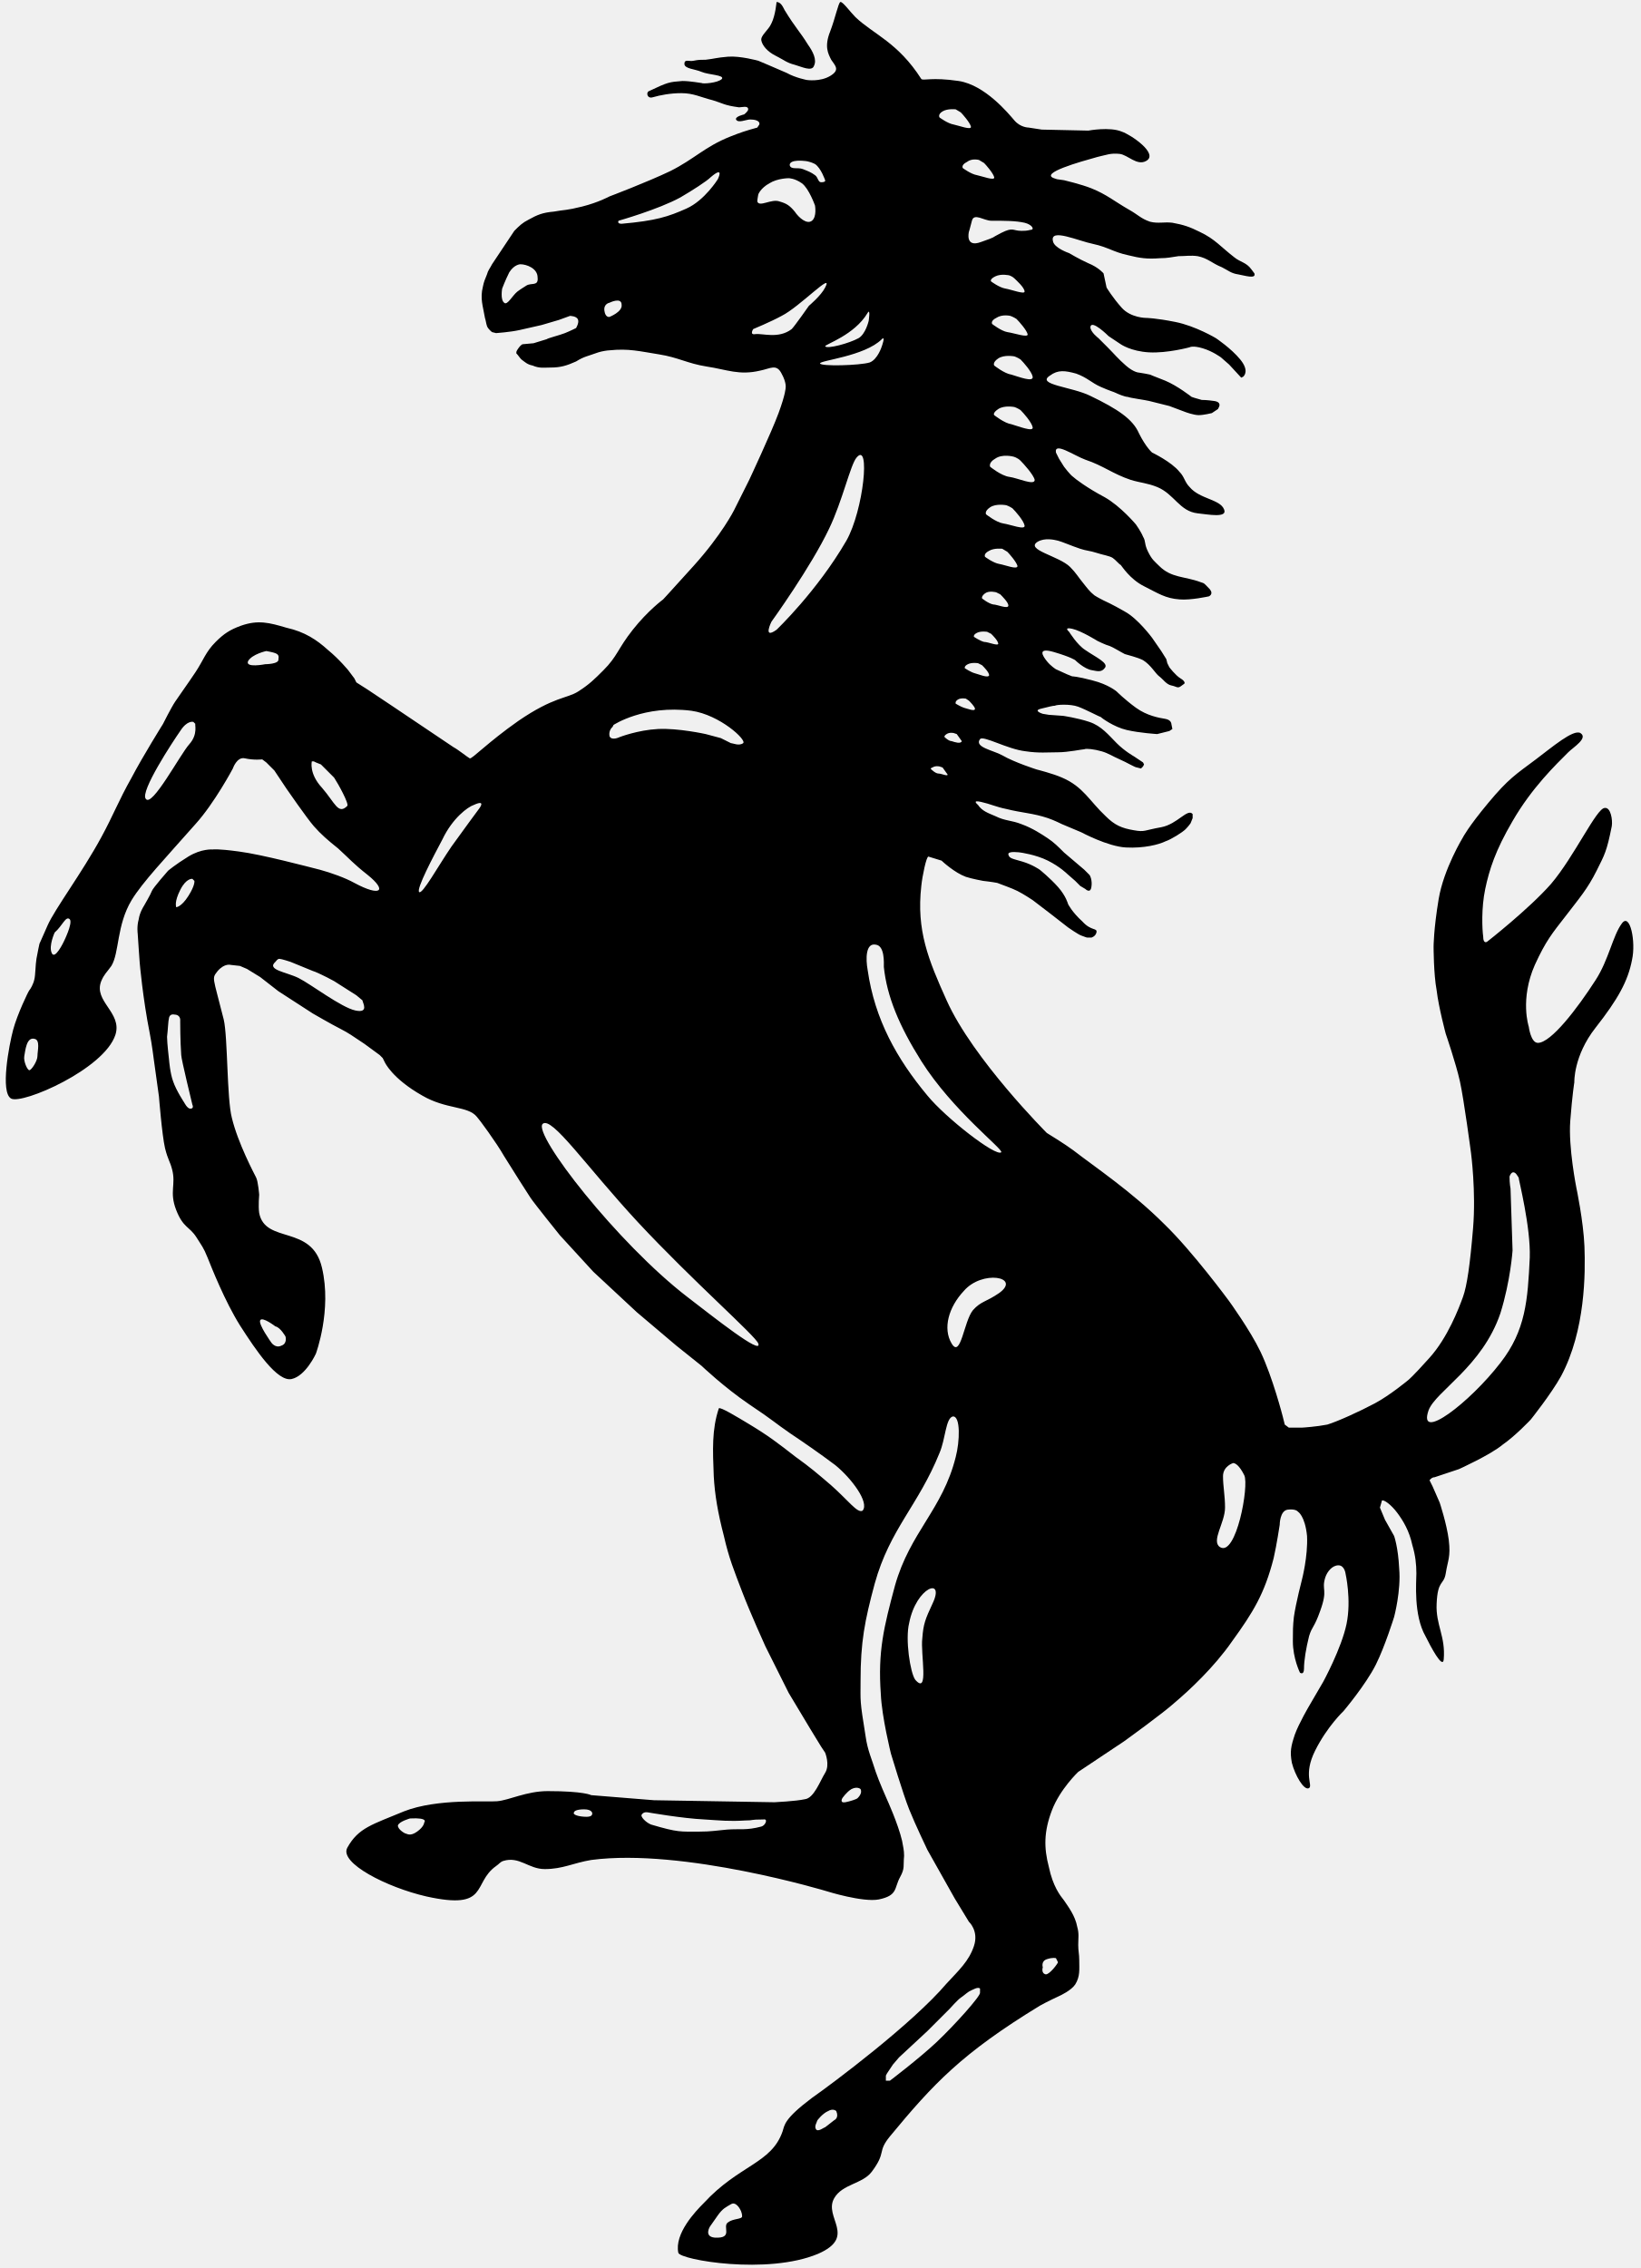
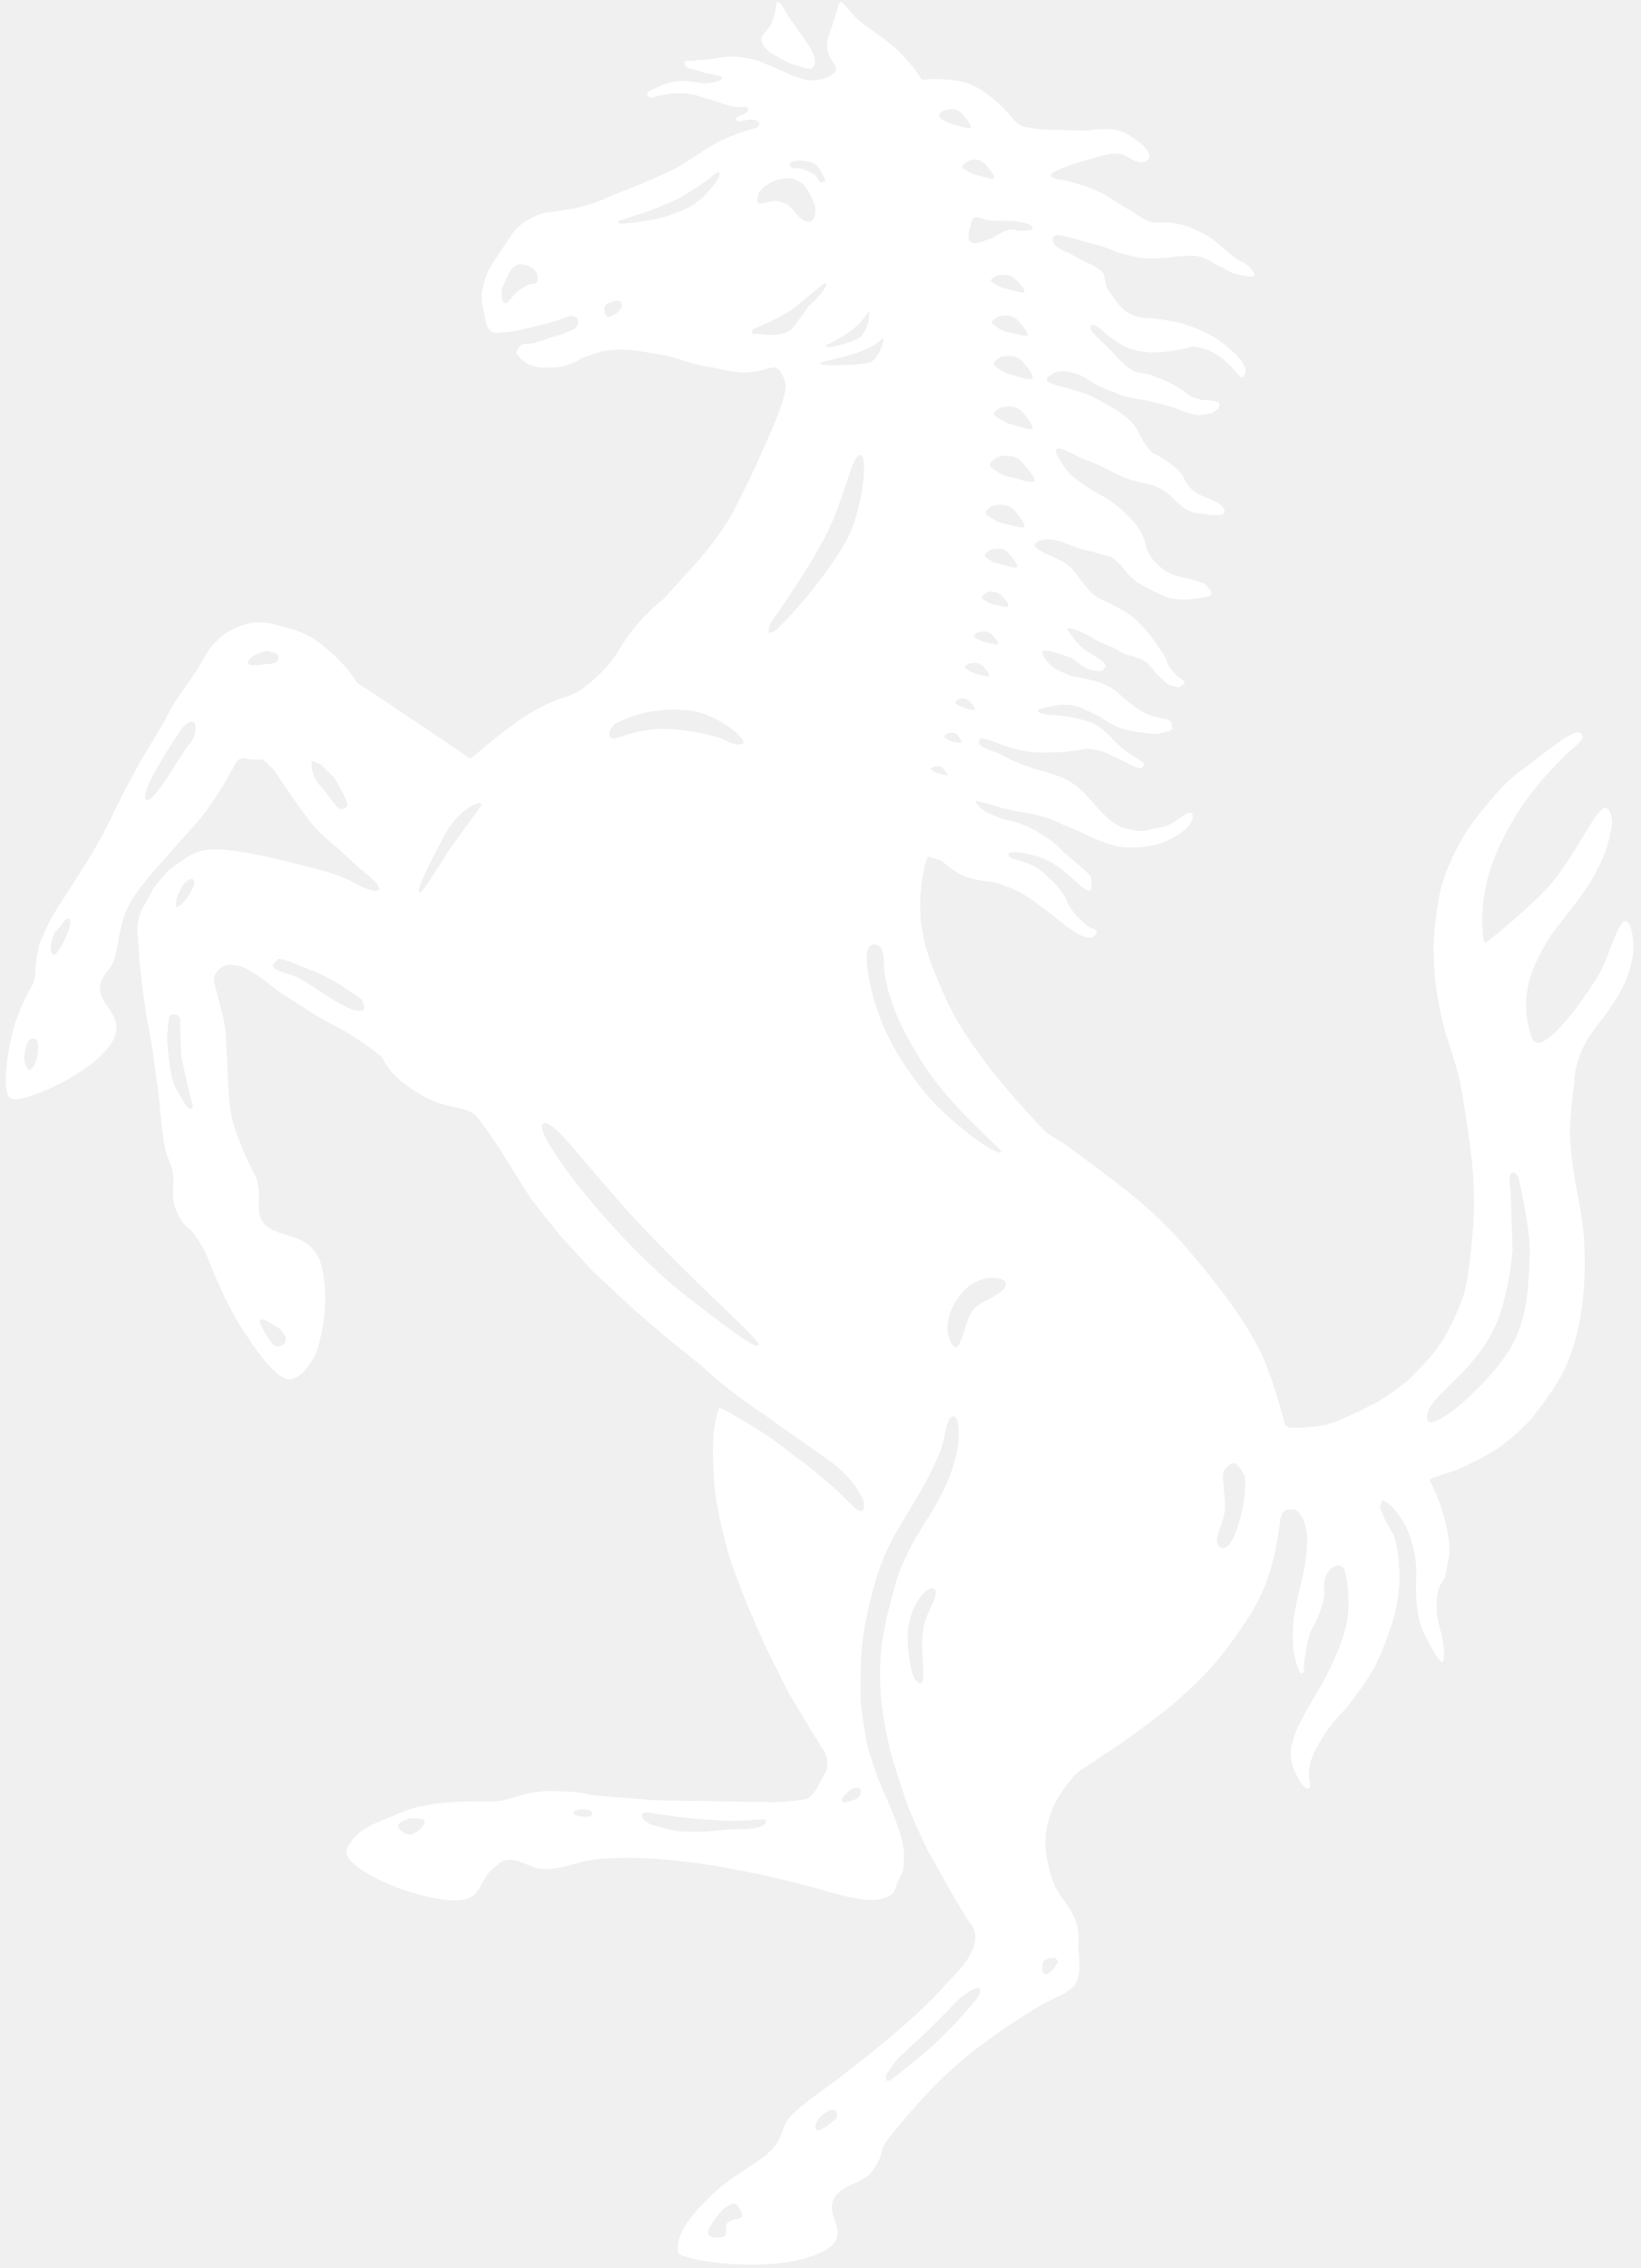
- <svg xmlns="http://www.w3.org/2000/svg" role="img" aria-labelledby="ferrari-logo-svg-title" viewBox="0 0 162 224">
+ <svg xmlns="http://www.w3.org/2000/svg" role="img" fill="white" aria-labelledby="ferrari-logo-svg-title" viewBox="0 0 162 224">
  <path d="M76.6 5.5c.8.4 1.1.7 1.9.9.7.2 1.7.7 1.9.1.3-.6-.1-1.4-.6-2.1-.8-1.3-1.2-1.6-2.3-3.4-.2-.4-.4-.8-.8-.8 0 0-.1 1.3-.5 2.1-.3.7-1.1 1.2-1 1.7.1.5.6 1.1 1.4 1.5z" />
  <path d="M160.2 91.2c-.9 1.2-1.3 3.6-2.6 5.6-1.8 2.8-4.4 6.2-5.7 6.2-.7 0-.9-1.6-.9-1.6s-.9-2.7.6-6.1c1.1-2.4 1.7-3.1 3.1-4.9 1.3-1.7 2.1-2.6 3-4.4.8-1.6 1-1.9 1.5-4.4.1-.6-.1-1.9-.7-1.8-.8 0-3 4.8-5.3 7.5-2.2 2.5-6.3 5.7-6.3 5.7s-.4.3-.4-.5c-.1-.7-.2-2.8.2-4.7.4-1.9 1-3.8 2.7-6.7 1.9-3.3 4.3-5.6 5.5-6.8.5-.5 2-1.4 1.2-1.9-.7-.4-2.8 1.4-4.4 2.6-2 1.5-2.7 1.9-4.7 4.3s-2.5 3.4-2.5 3.4-1.9 3.1-2.4 6.1c-.5 3-.5 4.7-.5 4.7s0 2.7.3 4.3c.2 1.7.9 4.3.9 4.3s1 2.9 1.4 4.7c.4 1.8 1.1 7.1 1.1 7.1s.5 3.8.2 7.4c-.3 3.6-.6 5.7-1 6.8-.4 1.1-1.5 4-3.3 6-1.7 1.9-2.1 2.2-2.1 2.2s-1.8 1.5-3.3 2.3c-1.5.8-3.7 1.8-4.7 2.1-1 .2-2.4.3-2.5.3h-1.3l-.4-.3-.2-.8s-1-3.9-2.2-6.4c-1-2.1-3.1-5-3.1-5s-3.6-4.9-6.4-7.6c-3.2-3.2-6.8-5.6-9-7.3-.8-.6-2.6-1.7-2.6-1.7s-7.3-7.3-9.9-13.1c-1.8-4-3-6.9-2.5-11.3.1-1 .5-2.9.7-2.9l1.3.4c.1.1 1.3 1.2 2.4 1.6.6.2 1.7.4 1.7.4s.9.1 1.4.2c.5.2 1.4.5 2 .8.6.3 1.5.9 1.5.9l1.7 1.3 1.8 1.4s1 .7 1.3.8c.3.1.5.2.6.2h.4s.4-.1.5-.5c.1-.5-.5-.1-1.4-1.1-1-.9-1.4-1.7-1.4-1.7s-.2-.8-1-1.7c-.8-.9-1.8-1.7-1.8-1.7s-.7-.5-1.7-.8c-1-.3-1.3-.3-1.4-.7-.1-.4 1.2-.2 1.2-.2s1.5.2 2.7.8c1.2.6 1.9 1.3 1.9 1.3l.8.7.5.5.5.3s.5.5.6-.2c.1-.6-.1-1.1-.2-1.2l-.5-.5-2-1.7c-.6-.6-1-1-1.6-1.4-.6-.4-1.5-1-2.6-1.4-1-.4-1.6-.3-2.6-.8-.7-.3-1.3-.5-1.7-1.1-.1-.1-.6-.5.3-.3.9.2 1.5.5 2.5.7 1.6.4 2.6.4 4.1.9.6.2 1.4.6 1.4.6l1.9.8s2.6 1.4 4.4 1.5 3.3-.3 3.9-.6c.6-.2 1.7-.9 2-1.2s.5-.6.5-.6l.2-.5v-.4c-.5-.6-1.5 1-3.1 1.3-1.7.3-1.6.5-2.7.3-1.2-.2-1.9-.5-2.8-1.4-1.6-1.5-2.2-2.9-4.3-3.8-.9-.4-2.5-.8-2.5-.8s-2.2-.7-3.4-1.4c-.9-.5-2.8-.8-2.2-1.6.3-.4 2.7 1 4.5 1.2 1.3.2 2.2.1 3.2.1s2.4-.3 2.6-.3c.2-.1 1 0 1.7.2s1.1.5 1.8.8c.7.3 1.5.8 1.7.8l.4.1.2-.2.1-.2-.1-.2-.3-.2-.6-.4s-.9-.5-1.7-1.3c-.8-.8-1.5-1.7-2.7-2.1-1.2-.4-2.6-.6-2.6-.6l-1.4-.1-.6-.1s-1-.3-.2-.5 1.2-.3 1.4-.3c.1-.1 1.5-.2 2.3.1.8.3 2.1 1 2.2 1 .1.1 1.3 1 2.6 1.3 1.3.3 3 .4 3 .4l.8-.2.4-.1.3-.2-.1-.5s0-.4-.6-.5c-.6-.1-1.8-.3-2.9-1.1-1.1-.8-1.9-1.6-1.9-1.6s-.8-.7-2.4-1.1c-1.5-.4-2-.4-2-.4l-.5-.2-1.1-.5s-.5-.3-.9-.8-1-1.4.7-.9c1.7.5 2.1.8 2.1.8s.9.9 1.7 1c.5.1.9.2 1.2-.2.5-.5-.9-1.1-1.9-1.8-.8-.5-1.6-1.8-1.6-1.8s-.6-.5.3-.3c.9.2 2.5 1.2 2.5 1.2s.8.4 1.2.5c.3.1 1.1.6 1.5.8.3.1 1.2.3 1.8.6.8.5 1.2 1.3 1.6 1.6.4.3.7.8 1.2.9.5.1.6.3.9.1.3-.2.4-.3.4-.3s.1-.2-.4-.5-1.1-1.1-1.1-1.1l-.2-.4-.1-.4-.5-.8-.9-1.3s-1.4-1.9-2.7-2.6c-1.2-.7-2.1-1.1-2.1-1.1s-.6-.3-.9-.5c-.5-.4-.7-.7-1.1-1.2-.5-.6-.7-1-1.3-1.6-1.1-1.1-4.5-1.7-3.2-2.5.7-.4 1.6-.2 2-.1.4.1 1.3.5 2.2.8.6.2 1 .2 1.6.4.6.2 1.3.3 1.6.5.3.2.6.6.8.7.1.1.9 1.4 2.3 2.1s2.1 1.2 3.5 1.3c1.1.1 2.9-.3 2.9-.3s.5-.2.1-.7c-.5-.5-.5-.6-.9-.7-1.6-.6-2.9-.4-4.1-1.6-.5-.5-.7-.6-1.1-1.4-.4-.8-.2-1-.5-1.5-.2-.5-.7-1.2-.7-1.2s-1.5-1.8-3.1-2.7c-1.7-.9-2.9-1.8-3.1-2-.3-.2-.9-1-.9-1l-.5-.8-.3-.6c-.2-1.1 1.8.3 2.9.7 1.8.6 2.7 1.4 4.5 2 1 .3 1.6.3 2.6.7 1.7.7 2.2 2.4 4 2.6 1 .1 3 .5 2.6-.4-.4-1-2.4-1-3.4-2.2-.5-.5-.5-1-1-1.5-.8-1-2.7-1.9-2.7-1.9s-.6-.5-1.3-1.9c-.6-1.4-2.1-2.4-4.8-3.7-1.8-.9-5.4-1.1-4-2 .8-.6 1.5-.5 2.6-.2 1.1.4 1.5.9 2.4 1.3.9.4 1.3.5 1.5.6.2.1.9.4 1.2.4.2.1 1.7.3 2.1.4l2 .5 1.6.6s.8.3 1.3.3 1.3-.2 1.3-.2l.6-.4.1-.2s.3-.5-.5-.6c-.7-.1-1.1-.1-1.2-.1l-.7-.2-.3-.1s-1.4-1.1-2.6-1.6c-1.3-.5-1.5-.6-1.5-.6l-.5-.1-.6-.1s-.5 0-1.3-.7-1.1-1.1-1.8-1.8l-.9-.9s-.8-.6-.8-1.1c.1-.8 1.8.9 1.8.9l1.2.8s1 .7 2.8.8c1.8.1 4-.5 4-.5s.3-.2 1.3.1c1 .3 1.8.9 1.8.9l.8.7 1.2 1.3.2-.1c.1-.1.6-.6-.3-1.7-.9-1.1-2.4-2.1-2.4-2.1s-2-1.2-4-1.6c-2-.4-2.9-.4-2.9-.4s-1.5 0-2.4-1c-.9-1-1.5-2-1.5-2L109 27s-.5-.6-1.5-1c-.9-.4-1.9-1-1.9-1s-1.5-.5-1.6-1.2c-.3-1.3 2.5 0 4 .3 1.4.3 2 .8 3.4 1.1 1.2.3 1.9.4 3.2.3.7 0 1.1-.1 1.8-.2.7 0 1.2-.1 1.9 0 1 .2 1.4.7 2.4 1.1.6.3.9.6 1.6.7.6.1 1.8.5 1.6-.1l-.3-.4c-.5-.7-1.1-.7-1.7-1.2-1.3-1-1.9-1.8-3.4-2.5-1-.5-1.6-.7-2.7-.9-.8-.1-1.4.1-2.2-.1-.9-.3-1.2-.7-2.1-1.2-1.4-.8-2.2-1.5-3.7-2.1-1-.4-2.7-.8-2.7-.8l-.7-.1-.3-.1c-1.4-.5 2.5-1.6 4.3-2.1.9-.2 1.3-.4 2.2-.3.8.1 1.7 1.2 2.6.7 1.3-.7-1.5-2.6-2.4-2.9-1.2-.5-3.3-.1-3.3-.1l-4.6-.1-1.3-.2s-.8 0-1.4-.7c-.6-.7-2.9-3.5-5.5-3.9-2.7-.4-3.5 0-3.7-.2-2.3-3.6-4.7-4.4-6.5-6.1C84 1.2 83.2.1 83 .2c-.2.1-.5 1.6-1 2.9-.6 1.5-.2 2.2.1 2.8.4.6.9 1-.1 1.6-1 .6-2.3.4-2.3.4s-1.1-.2-2-.7c-.9-.4-2.8-1.2-2.8-1.2s-1.8-.5-3-.4-1.3.2-2.2.3c-.5 0-.7 0-1.2.1-.4.1-.9-.2-.9.3s1 .5 1.7.8c.7.3 2.3.3 2 .7-.4.4-1.9.5-2 .4-.1 0-1.1-.2-1.9-.2-1.3.1-1.4.1-3.3 1-.3.1-.2.8.4.6.7-.2 1.7-.4 2.8-.4 1.2 0 1.9.4 3.1.7 1 .3 1.1.5 2.6.7.3 0 .9-.2.9.2 0 .2-.4.5-.4.5s-.9.2-.8.5c.2.4 1 0 1.4 0 .4 0 1 .1.9.5l-.2.3c-1.1.3-1.7.5-2.7.9-2.5 1-3.5 2.2-5.9 3.4-2.3 1.1-6 2.5-6 2.5s-1.1.6-2.7 1-1.7.3-2.8.5c-1.1.1-1.6.3-2.5.8-.6.3-.9.6-1.4 1.1l-1.4 2.1-.8 1.2c-.2.4-.4.6-.5 1-.2.5-.3.7-.4 1.2-.3 1.2 0 1.9.2 3.1.1.3.1.5.2.8.1.3.5.6.5.6l.4.1s1.4-.1 2.3-.3c.9-.2 2.2-.5 2.2-.5l1.7-.5 1.1-.4s.7 0 .8.4c.1.3-.2.8-.2.8s-.6.3-1.1.5c-.5.2-1.7.5-1.8.6l-1.3.4-1.1.1s-.2.1-.4.4c-.2.3-.2.3-.2.5.2.2.3.4.5.6.4.3.6.5 1.1.6.7.3 1.1.2 1.8.2 1 0 1.6-.2 2.5-.6.8-.5 1.1-.5 2.2-.9.3-.1.9-.2 1.1-.2 1.9-.2 3 .1 4.9.4 1.9.3 2.8.9 4.7 1.2 2 .3 3.2.9 5.3.4 1-.2 1.6-.7 2.1.3.5.9.4 1.4.4 1.4s0 .6-.7 2.5-2.9 6.6-2.9 6.6l-1.5 3s-1.2 2.4-4 5.5-3 3.3-3 3.3-1.5 1.1-3 3-1.5 2.6-2.9 4c-.9.9-1.4 1.4-2.5 2.1s-2.4.5-5.9 2.9c-3 2.1-4.6 3.8-4.8 3.7-.2-.1-1.2-.9-1.6-1.1-.3-.2-6.1-4.1-6.1-4.1l-2.4-1.6-1.1-.7-.2-.4-.6-.8s-.9-1.1-2-2c-1.1-1-2.3-1.8-4.1-2.2-1.7-.5-2.8-.8-4.5-.2-1.1.4-1.7.8-2.5 1.6-1 1-1.2 1.8-2 3s-1.6 2.3-2 2.9c-.4.6-1.2 2.2-1.2 2.2s-2 3.2-3.1 5.3c-1.3 2.3-1.8 3.7-3 5.9-1.9 3.5-4.6 7.1-5.3 8.7-.7 1.6-.8 1.8-.8 1.8s-.2.9-.3 1.5c-.1.6-.1 1.6-.2 2-.1.5-.4 1-.5 1.1-.1.1-1.2 2.4-1.6 3.9-.4 1.5-1.3 6.2-.2 6.8 1.1.6 9.2-2.9 10.3-6.3.7-2.2-2.2-3.3-1.4-5.3.3-.7.5-.8 1-1.5.8-1.3.5-4 2-6.5 1.1-1.8 3.3-4.1 6.3-7.5 1.9-2.1 3.7-5.5 3.7-5.5s.4-1.2 1.2-1c.9.2 1.7.1 1.7.1l.4.3.8.8 1.2 1.8s2 2.9 2.7 3.7c.7.8 1.4 1.4 2.4 2.2 1.1 1 1.5 1.5 2.9 2.6 2 1.6 1.3 2.2-1.3.8-.9-.5-2.3-1-3.4-1.3-1.2-.3-5.7-1.5-8-1.8-2.2-.3-2.6-.2-2.6-.2s-1.1-.1-2.4.7c-1.3.8-2 1.4-2 1.4s-1.5 1.7-1.6 2c-.1.3-.8 1.5-.8 1.5s-.4.6-.5 1.3c-.2.7-.1 1.4-.1 1.4l.1 1.5.1 1.4s.3 3.5 1 7c.2 1 .4 2.6.4 2.6l.5 3.6s.3 3.8.6 5.1c.3 1.2.5 1.3.7 2.1.4 1.5-.3 2.2.4 4s1.3 1.6 2 2.7c.5.8.7 1 1.1 2 .4 1 1.7 4.3 3.2 6.7 1.6 2.5 3.7 5.6 5.1 5.3 1.4-.3 2.4-2.5 2.4-2.5s1.6-4.3.6-8.5c-1-4.3-5.6-2.3-6.2-5.4-.1-.7 0-1.8 0-1.8s-.1-1.3-.3-1.7c-.2-.4-1.8-3.4-2.4-5.9-.5-1.9-.4-8-.8-9.7-1.1-4.4-1.2-4-.6-4.8.7-.8 1.3-.6 1.3-.6l.9.1.7.3s.8.5 1.3.8c.4.3 1.8 1.4 1.8 1.4l3.4 2.2s1.9 1.1 2.7 1.5c.8.4 1.5.9 1.5.9l.9.6 1.5 1.1.3.3.2.4s.7 1.6 3.7 3.3c2.4 1.4 4.5 1 5.4 2.1.2.2 1.9 2.5 2.7 3.9 1 1.6 2.2 3.5 2.6 4.1s2.9 3.7 2.9 3.7l3.3 3.6 4.3 4 3.9 3.3 2.5 2s2.2 2.1 4.7 3.8c2.4 1.6 2.5 1.8 4.1 2.9 1.2.8 2.8 1.9 4.4 3.1 1.6 1.3 3.4 3.7 2.7 4.5-.5.3-1.4-1-3.1-2.5-1.4-1.2-2.1-1.8-3.5-2.8-1.8-1.4-2.7-2.1-4.7-3.3-1-.6-2.8-1.7-2.9-1.5-.7 2.1-.6 4.1-.5 6.7.1 1.8.4 3.6 1 5.9.5 2.2 1 3.4 1.8 5.5s2.3 5.4 2.3 5.4l2.3 4.6 2.1 3.5 1.1 1.8.4.6s.5 1.2 0 2-1.1 2.5-2 2.6c-.9.2-3 .3-3 .3l-11.9-.2-6.2-.5s-.7-.4-4.3-.4c-2.1 0-3.8.9-5 1-1 .1-5.9-.3-9.2 1-3.1 1.3-4.5 1.6-5.6 3.6-.8 1.5 3.9 3.9 7.8 4.8 6.3 1.4 4.5-1.3 6.9-3 .3-.2.4-.4.7-.5 1.6-.5 2.5.8 4.1.8 1.8 0 2.8-.6 4.6-.9 9.1-1.2 23.3 3.1 23.3 3.1s3.5 1.1 5.1.8c1.9-.4 1.5-1.1 2.1-2.2.5-.9.3-1.1.4-2.1 0-.6-.1-.9-.2-1.5-.4-1.7-1.5-4.1-1.5-4.1s-.8-1.8-1.1-2.7c-.4-1.3-.8-2.1-1-3.5-.6-3.7-.5-3.4-.5-5.5 0-3.8.4-5.9 1.4-9.6 1.5-5.4 4.3-7.7 6.4-12.9.6-1.4.6-3.4 1.3-3.6.8-.1.7 2.5.3 4-1.3 5.2-4.5 7.4-6 12.7-1.1 4.1-1.7 6.5-1.4 10.7.1 2.3 1 5.9 1 5.9s1.2 4 1.8 5.5c.6 1.5 1.8 4 1.8 4l2.7 4.8 1.4 2.3s1 .9.5 2.4-1.5 2.4-2.7 3.7c-3.4 4-11.3 9.9-13.3 11.3-2.8 2.1-2.7 2.7-2.9 3.3-1.1 3.2-4.3 3.3-7.8 7.1-.8.8-2.9 3-2.5 4.9.2.7 8.8 2.2 13.8.1 3.9-1.7.5-3.6 1.6-5.5.8-1.4 2.8-1.4 3.7-2.6 1.5-2 .5-1.9 1.8-3.5 4.3-5.2 7.1-8.2 14.8-12.9.7-.4 2-1 2-1s1.1-.5 1.5-1.1c.5-.8.4-1.5.4-2.4 0-.6-.1-.9-.1-1.5 0-.7.1-1.1-.1-1.8-.2-1.1-.9-2-1.3-2.6-.4-.5-1.1-1.4-1.5-3.3-.5-1.9-.5-3.5.3-5.6.8-2.1 2.6-3.8 2.6-3.8l4.5-3s3.9-2.8 5.1-3.9c1.3-1.1 3.8-3.4 5.6-6 2.1-2.9 3.2-4.7 4.1-8.2.3-1.3.6-3.3.6-3.3s0-1.4.8-1.5c.8-.1 1 .2 1 .2s.7.4.9 2.4c.1 2-.5 4.3-.5 4.3s-.6 2.3-.8 3.7c-.1.9-.1 1.4-.1 2.4 0 1.7.7 3.1.7 3.1s.4.3.4-.4c0-.8.2-2 .5-3.2.3-1 .5-.8 1.1-2.5.8-2.2.1-2 .5-3.3.2-.6.7-1.2 1.3-1.2.6 0 .7.8.7.8s.6 2.6.1 5-2.3 5.7-2.3 5.7l-1.4 2.4s-1 1.7-1.4 2.8c-.4 1.2-.5 1.7-.3 2.8.3 1.2 1.2 2.8 1.7 2.5.4-.3-.6-1.3.6-3.7 1.2-2.4 2.8-3.9 2.8-3.9s2.2-2.6 3.2-4.6c.9-1.8 1.8-4.7 1.8-4.7s.7-2.6.5-4.8c-.1-2.1-.5-3.2-.5-3.2l-.9-1.6-.5-1.2.2-.7c.2-.1.9.4 1.5 1.2.6.8 1.2 1.8 1.5 3.2.3 1 .4 1.9.4 2.8 0 .8-.3 4.1.9 6.2.5 1 1.7 3.3 1.8 2.3.2-2.3-.8-3.4-.7-5.5.1-2.4.7-1.8.9-3 .2-1.3.5-1.6.3-3.3-.2-1.6-.9-3.7-.9-3.7l-.7-1.6-.3-.6s.2-.3.5-.3l2.4-.8s3.1-1.4 4.3-2.4c1.3-.9 2.8-2.5 2.8-2.5s2-2.5 3-4.3c2.4-4.5 2.4-10.2 2.3-12.8-.1-2.5-.8-5.8-.8-5.8s-.8-4-.6-6.6c.2-2.6.4-3.8.4-3.8s-.1-2.6 2.1-5.4c2.2-2.8 3.2-4.6 3.6-6.7.4-1.8-.2-4.7-1-3.6zM94 73.2c-.3 0-.7-.4-.7-.4s-.1-.1.2-.3c.3-.2.7-.1.7-.1l.3.1.5.7c-.1.3-.7.1-1 0zm1.2-3.3c-.3-.1-.8-.4-.8-.4s-.1-.2.2-.4c.3-.2.8-.1.8-.1l.3.2c.1.1.6.6.6.8 0 .3-.7 0-1.1-.1zm1.1-3.4c-.4-.1-1-.5-1-.5s-.1-.2.3-.4 1-.1 1-.1l.4.2c.2.2.7.7.7 1-.1.3-1-.1-1.4-.2zm.9-3.1c-.4-.1-1-.5-1-.5s-.1-.2.3-.4 1-.1 1-.1l.4.2c.2.2.7.7.7 1-.1.2-1-.2-1.4-.2zm.9-3.7c-.5-.1-1.1-.6-1.1-.6s-.1-.2.3-.5 1.1-.1 1.1-.1l.4.2c.2.2.8.8.8 1.1 0 .4-1.1-.1-1.5-.1zm.6-4c-.6-.1-1.4-.7-1.4-.7s-.2-.3.4-.6c.5-.3 1.3-.2 1.3-.2l.5.3c.2.2.9 1 1 1.4 0 .4-1.2-.1-1.8-.2zm.4-4c-.7-.1-1.7-.9-1.7-.9s-.2-.3.4-.7c.6-.4 1.6-.2 1.6-.2s.3.1.6.3c.3.3 1.1 1.2 1.2 1.7.1.5-1.4-.1-2.1-.2zm.6-4.6c-.8-.1-1.9-1-1.9-1s-.2-.4.5-.8c.7-.5 1.8-.2 1.8-.2s.4.1.7.4c.3.3 1.3 1.4 1.4 1.9 0 .6-1.7-.2-2.5-.3zm-.4-18.6c-.6-.1-1.4-.7-1.4-.7s-.2-.2.4-.5c.6-.3 1.4-.1 1.4-.1s.3.1.5.3c.2.2 1 .9 1 1.3 0 .3-1.3-.2-1.9-.3zm2.2 4.5c.1.4-1.3-.1-2-.2-.6-.1-1.5-.8-1.5-.8s-.2-.3.4-.6c.6-.4 1.4-.2 1.4-.2s.3.1.6.3c.3.3 1 1.1 1.1 1.5zm-2.9 7.4c.6-.4 1.6-.2 1.6-.2s.3.1.6.3c.3.3 1.1 1.2 1.2 1.7.1.5-1.4-.1-2.1-.3-.7-.1-1.7-.9-1.7-.9s-.2-.2.4-.6zm1.3-3.4c-.7-.1-1.7-.9-1.7-.9s-.2-.3.4-.7c.6-.4 1.6-.2 1.6-.2s.3.1.6.3c.3.3 1.1 1.2 1.2 1.7.1.6-1.4 0-2.1-.2zm1.3-15c.8.2 1 .7.6.7-.4.1-.6.1-.9.1-.9 0-.8-.4-2 .2-1.2.6-.3.3-2 .9-1.6.6-1.2-1-1.2-1s.1-.3.3-1.1 1.2 0 1.9 0c1.3 0 2.4 0 3.3.2zm-4.5-6.2l.5.3c.2.2.9 1 1 1.4.1.4-1.2-.1-1.7-.2-.6-.1-1.4-.7-1.4-.7s-.2-.3.4-.6c.5-.4 1.2-.2 1.2-.2zM93.1 11c.5-.3 1.3-.2 1.3-.2l.5.3c.2.2.9 1 1 1.4.1.4-1.2-.1-1.7-.2-.6-.1-1.4-.7-1.4-.7s-.2-.3.3-.6zm-1 64.8c.3-.2.7-.1.7-.1l.3.1.5.7c0 .2-.6-.1-.9-.1-.3 0-.7-.4-.7-.4s-.2-.1.1-.2zM52 28.2c-.3.2-.5.3-.9.6-.5.4-1 1.4-1.3 1.1-.4-.3-.2-1.4-.2-1.4s.3-.8.7-1.6c.5-.8 1.1-.8 1.1-.8.6 0 1.7.4 1.7 1.3.1.9-.6.5-1.1.8zm8.2 3.1s-.4.1-.5-.6c-.1-.7.5-.8.5-.8s1.2-.6 1.2.2c.1.7-1.2 1.2-1.2 1.2zm10.7-13.6s-1.3 2.1-3.1 2.9c-1.8.8-3 1.2-6.4 1.5-.5 0-.3-.3-.3-.3s3.9-1.1 6.1-2.3c1.2-.7 2.6-1.6 3-2 1.4-1.2.7.2.7.2zM3.7 104.3c0 .5-.6 1.4-.8 1.4-.2 0-.6-.9-.5-1.4.1-.5.2-1.9 1-1.7.6.1.3 1.2.3 1.7zM6.3 93s-.9 1.9-1.2 1.1c-.3-.7.3-2 .3-2 .8-.7 1.1-1.7 1.5-1.3.3.4-.6 2.2-.6 2.2zm12.4-19.5c-.9 1-3.7 6.3-4.3 5.4-.6-.7 2.7-5.7 3.4-6.7.7-1.1 1.3-.9 1.3-.9l.2.2c-.1 0 .3 1-.6 2zm7.5-7.9s-2 .4-1.7-.3c.4-.7 1.8-1 1.8-1 1.1.2 1.3.3 1.2.8.1.5-1.3.5-1.3.5zm8.1 14c-.9.9-1.2-.3-2.5-1.8-1.3-1.4-1-2.6-1-2.6h.2l.2.1.5.2.3.3 1 1c.4.6 1.5 2.6 1.3 2.8zm-15.5 29.9c-.3 0-.6-.6-.6-.6s-.8-1.2-1.1-2.1c-.3-.8-.4-2.1-.4-2.1s-.2-1.7-.2-2.3c.1-.8.1-1.5.2-1.9.1-.4.5-.3.5-.3.6 0 .6.5.6.5v.3s0 1.8.1 3.2c0 .4 1.1 4.9 1.1 4.9s.2.4-.2.4zm-.2-21c-.7 1.1-1.2 1.1-1.2 1.1 0-.1-.2-.5.4-1.7.6-1.2 1.2-1.1 1.2-1.1l.2.2s.1.4-.6 1.5zm7.1 41.9c.2-.4 1.5.6 1.5.6.5.1 1 1 1 1s.2.7-.4.9c-.6.3-1-.3-1-.3s-1.3-1.8-1.1-2.2zm9.4-30.6c-1.4-.3-4.4-2.6-5.6-3.2-1.2-.6-3.2-.8-2.3-1.6.1-.1.2-.3.4-.3s1.1.3 1.1.3l2.2.9c.1 0 1.2.5 2.1 1 .8.5 2.2 1.4 2.2 1.4l.6.5c0 .2.7 1.3-.7 1zm12.2-19.9s-1.7 2.3-2.7 3.7c-1.3 1.9-2.9 4.8-3.2 4.5-.3-.3 1.4-3.5 2.3-5.2 1-2.1 2.5-3.2 3.1-3.4 1.3-.6.5.4.5.4zM41.9 180s0 .4-.7.9-1 .2-1.1.2-.8-.4-.8-.8c.1-.4 1.2-.7 1.2-.7 1.9-.1 1.4.4 1.4.4zm15.5-.6c-.7-.1-.8-.3-.7-.4 0-.1.2-.3 1-.3s.8.4.8.4c0 .3-.3.4-1.1.3zm17.8 1c-1.5.4-2.1.2-3.4.3-1.1.1-1.6.2-2.7.2-1.9 0-2.1.1-4.8-.7-.5-.2-1.1-.8-.9-1 .2-.3.6-.2.6-.2s3.4.6 5.6.7c1.6.1 2.4.2 4 .1.9 0 .4-.1 1.8-.1.5-.1.2.6-.2.7zm9.5-2.8c-.1.1-.7.3-1.2.4-.6.1-.3-.4-.3-.4s.4-.6.9-.9c.6-.3.9 0 .9 0 .2.4-.2.8-.3.9zm7.4-19.2c-.7 1.5-.9 2-1 3.4-.2 1.5.7 5.7-.7 4.1-.5-.7-1-4-.6-5.6.7-3.6 3.6-4.6 2.3-1.9zm-20.2 61.1c-.6.4.6 1.6-1.3 1.5-1.1-.1-.5-1.1-.4-1.2l.7-1c.5-.7.8-.8 1.3-1.1.5-.3.9.5.9.5s.2.3.2.7c0 .3-.9.2-1.4.6zm10.5-10.1l-.9.7c-.1 0-.7.5-.9.2-.2-.3.1-.7.1-.8 0-.1.6-.8 1.1-1 .5-.3.8 0 .8 0 .3.7-.2.9-.2.9zm4.7-175.2s-.4 1.3-1.2 1.6c-1 .3-4.8.4-4.9.1-.1-.3 4.4-.7 6.1-2.4.4-.4 0 .7 0 .7zm-1.4-3.3c.3-.5.1.8.1.8s-.3 1.3-1 1.7c-.9.5-3.1 1.1-3.3.8 0-.2 2.9-1.1 4.2-3.3zm-6.2-15s.4 0 1 .3c.6.4 1 1.6 1 1.6s.1.2-.4.2c-.3 0-.3-.5-.6-.7-.4-.3-.7-.4-1.2-.6-.5-.2-1.2.1-1.3-.4 0-.6 1.5-.4 1.5-.4zm-4.6 3.3s.2-.6 1.1-1.1c.8-.5 1.9-.5 1.9-.5s.6 0 1.3.5c.7.5 1.3 2.2 1.3 2.2s.2 1.1-.3 1.5c-.5.4-1.3-.3-1.7-.9-.5-.6-.8-.8-1.5-1-.8-.3-2 .6-2.2 0 0-.2.1-.7.1-.7zM74.6 33c-.6.1-.2-.5-.2-.5s1.7-.7 2.8-1.3c1.8-.9 5.2-4.5 4.3-2.8-.4.8-1.6 1.8-1.6 1.8s-1.4 2-1.7 2.3c-1.3 1-2.9.4-3.6.5zM60.5 71.8l.1-.2s3-2 7.7-1.4c2.8.4 5.5 2.9 5.1 3.2-.4.3-1 0-1.2 0l-1-.5-1.5-.4S67 71.9 65 72c-2 .1-3.8.8-3.8.8s-.8.4-1-.1c-.1-.6.3-.9.3-.9zm7.4 56.3C61 122.8 52.6 112 53.6 111c.9-.8 4.3 4.2 9.4 9.7 5.4 5.8 11.7 11.3 11.9 12 .4 1.2-4.4-2.6-7-4.6zm15.7-74.7c-2.9 5-6.9 8.8-6.9 8.8-1.4 1-.5-.8-.5-.8s3.9-5.4 5.7-9.2c1.3-2.7 2.1-6.3 2.7-7 1.4-1.7.7 5.2-1 8.2zm8 54.8c-3-3.6-5.2-7.5-5.9-12.4-.2-1.1-.2-2.7.8-2.5.9.1.8 1.8.8 2.2.3 2.9 1.5 5.8 3.7 9.3 3.1 4.9 8.1 8.7 7.9 9-.5.5-5.5-3.4-7.3-5.6zm.9 93.5c-1.7 1.6-4.6 3.8-4.6 3.8h-.4v-.5l.1-.2.2-.3.2-.3.2-.3.6-.7 1.4-1.3 1.4-1.3 2.2-2.2s.8-.9 1.1-1.1c.3-.2.5-.4.8-.6.4-.2.9-.5 1.1-.3v.4c.1.3-2.5 3.2-4.3 4.9zm6.2-74c-1.3.9-1.8.8-2.6 1.7-.9 1.1-1.2 4.8-2.1 3.3-.9-1.5-.3-3.6 1.2-5.2 1.8-2.1 5.7-1.4 3.5.2zm4.7 65.8c.6-.2.9-.1.9-.1l.2.4c0 .1-.8 1.2-1.2 1.2-.5-.1-.3-.7-.3-.7s-.2-.6.4-.8zm17.1-40.7c-.9-.6.5-2.4.5-3.9 0-1.2-.2-2.1-.2-3.1s1-1.3 1-1.3c.2 0 .6.2 1.1 1.2s-.8 8.1-2.4 7.1zm30.6-28.6c-.2 4.2-.4 7.2-2.9 10.4-3 3.9-8.2 7.9-7.1 4.7.7-1.9 5.3-4.3 7.1-9.6 1-3.2 1.2-6.2 1.2-6.2l-.2-6.1s-.1-.5-.1-1.2c.3-.8.7-.2.7-.2l.2.3c0 .2 1.2 4.9 1.1 7.9z" />
</svg>
